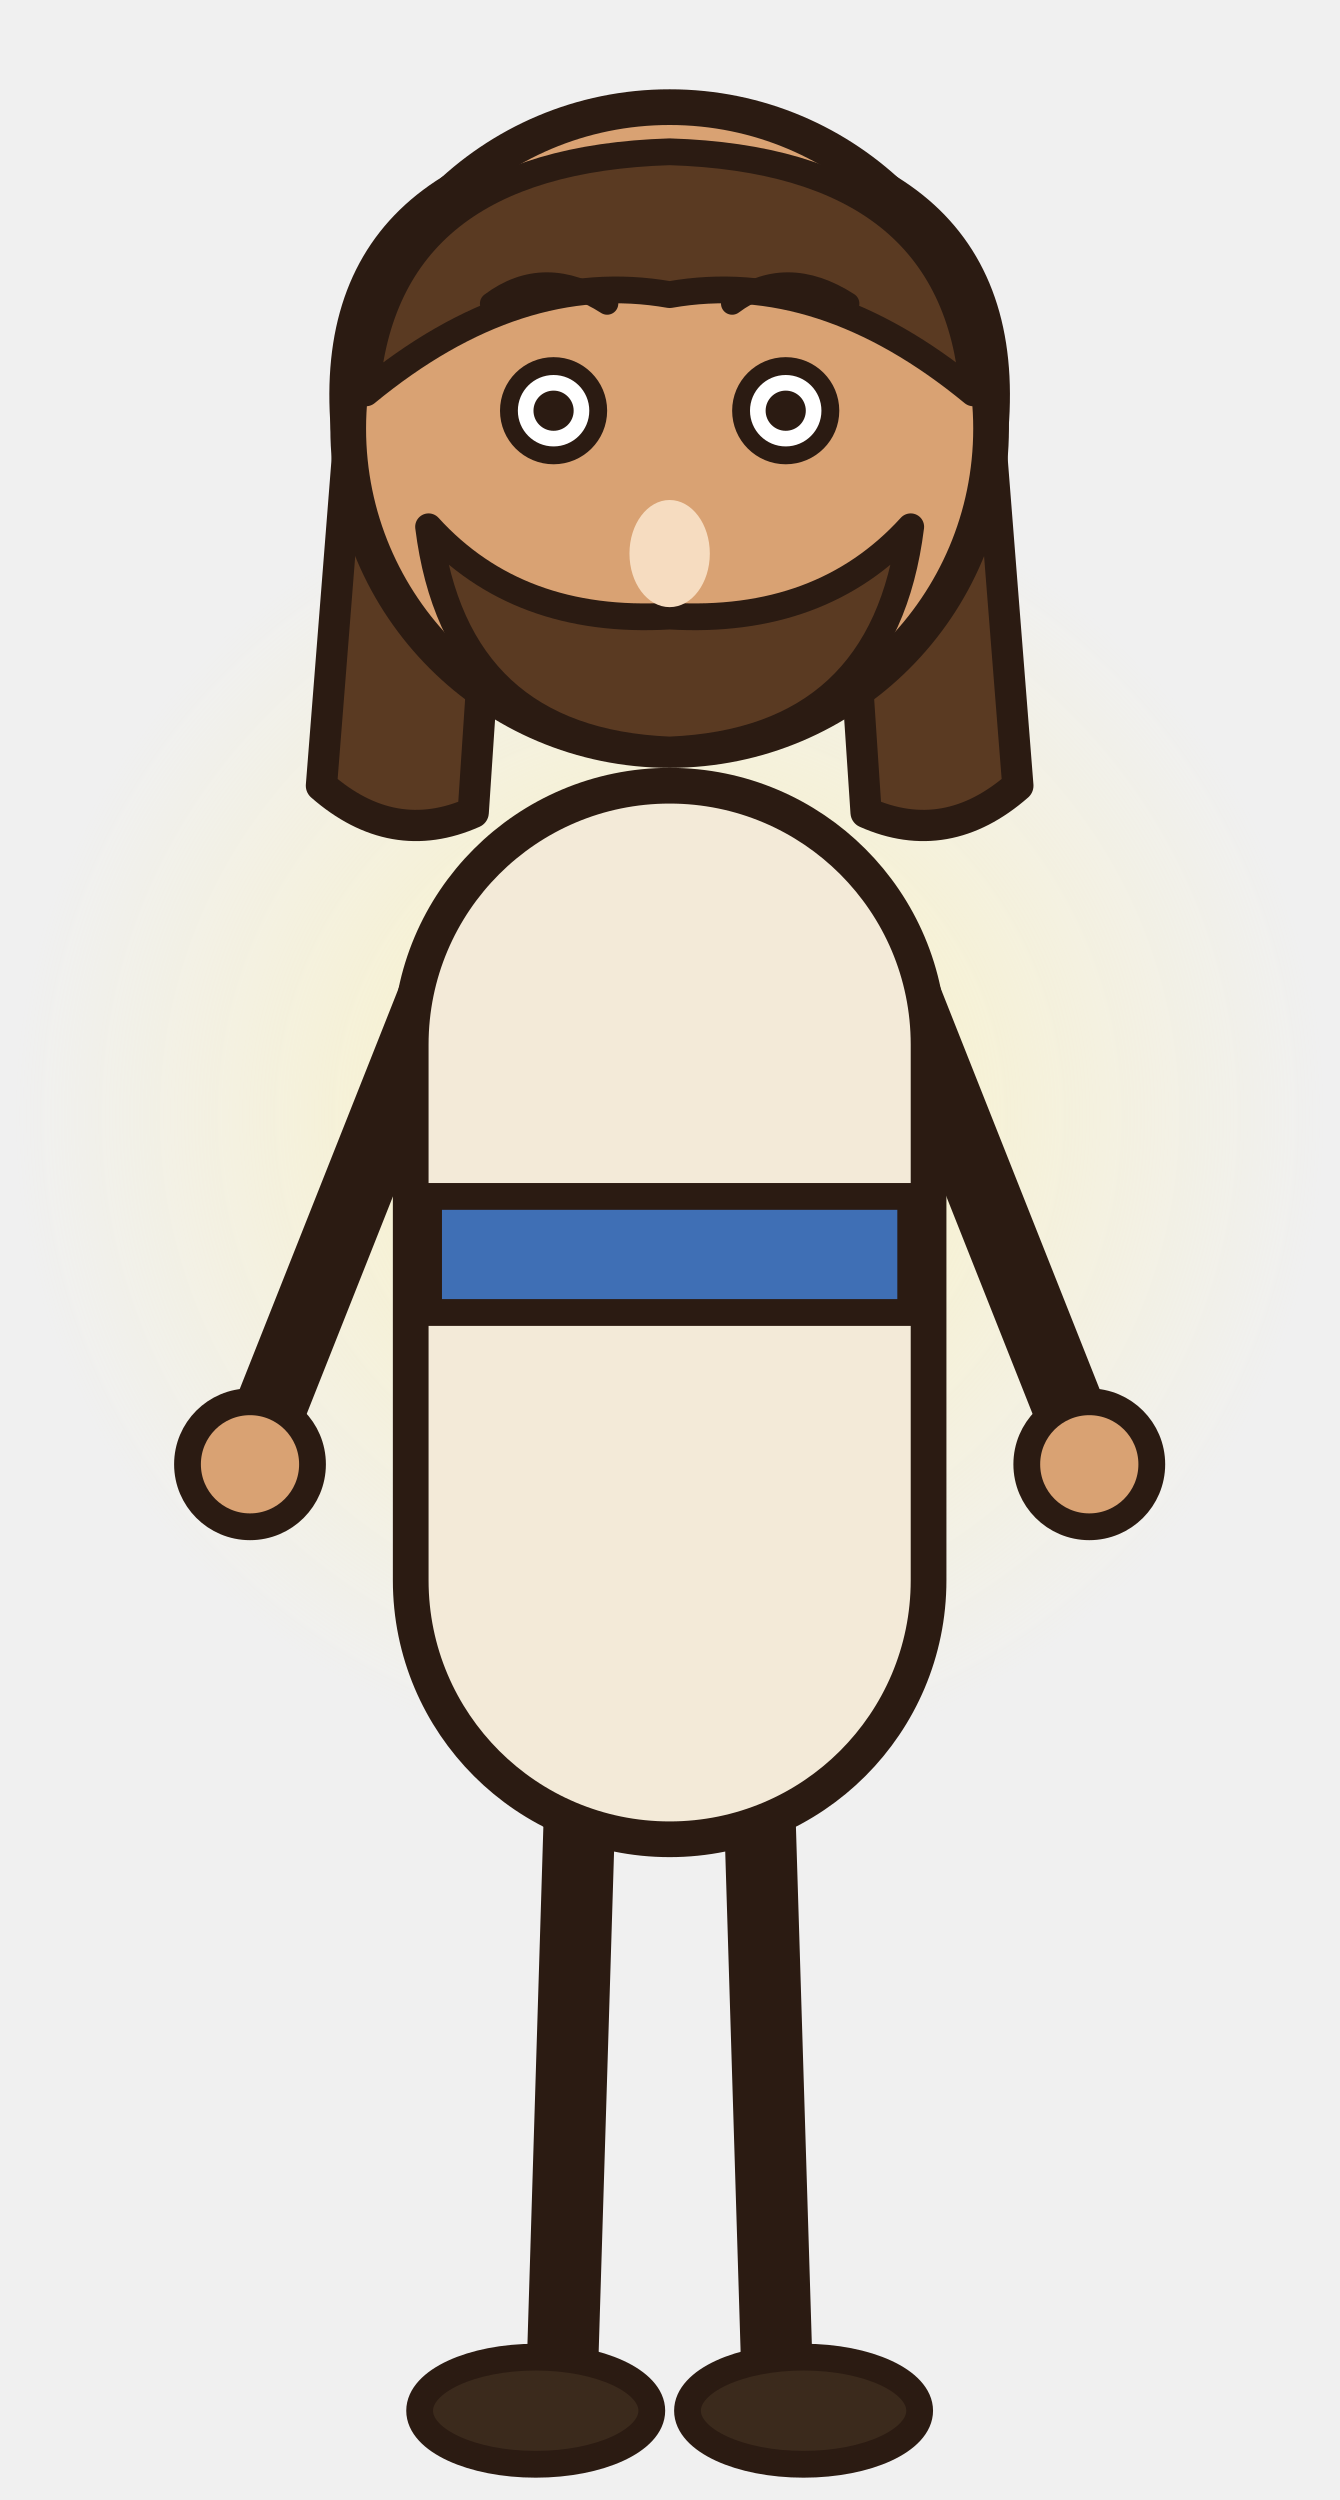
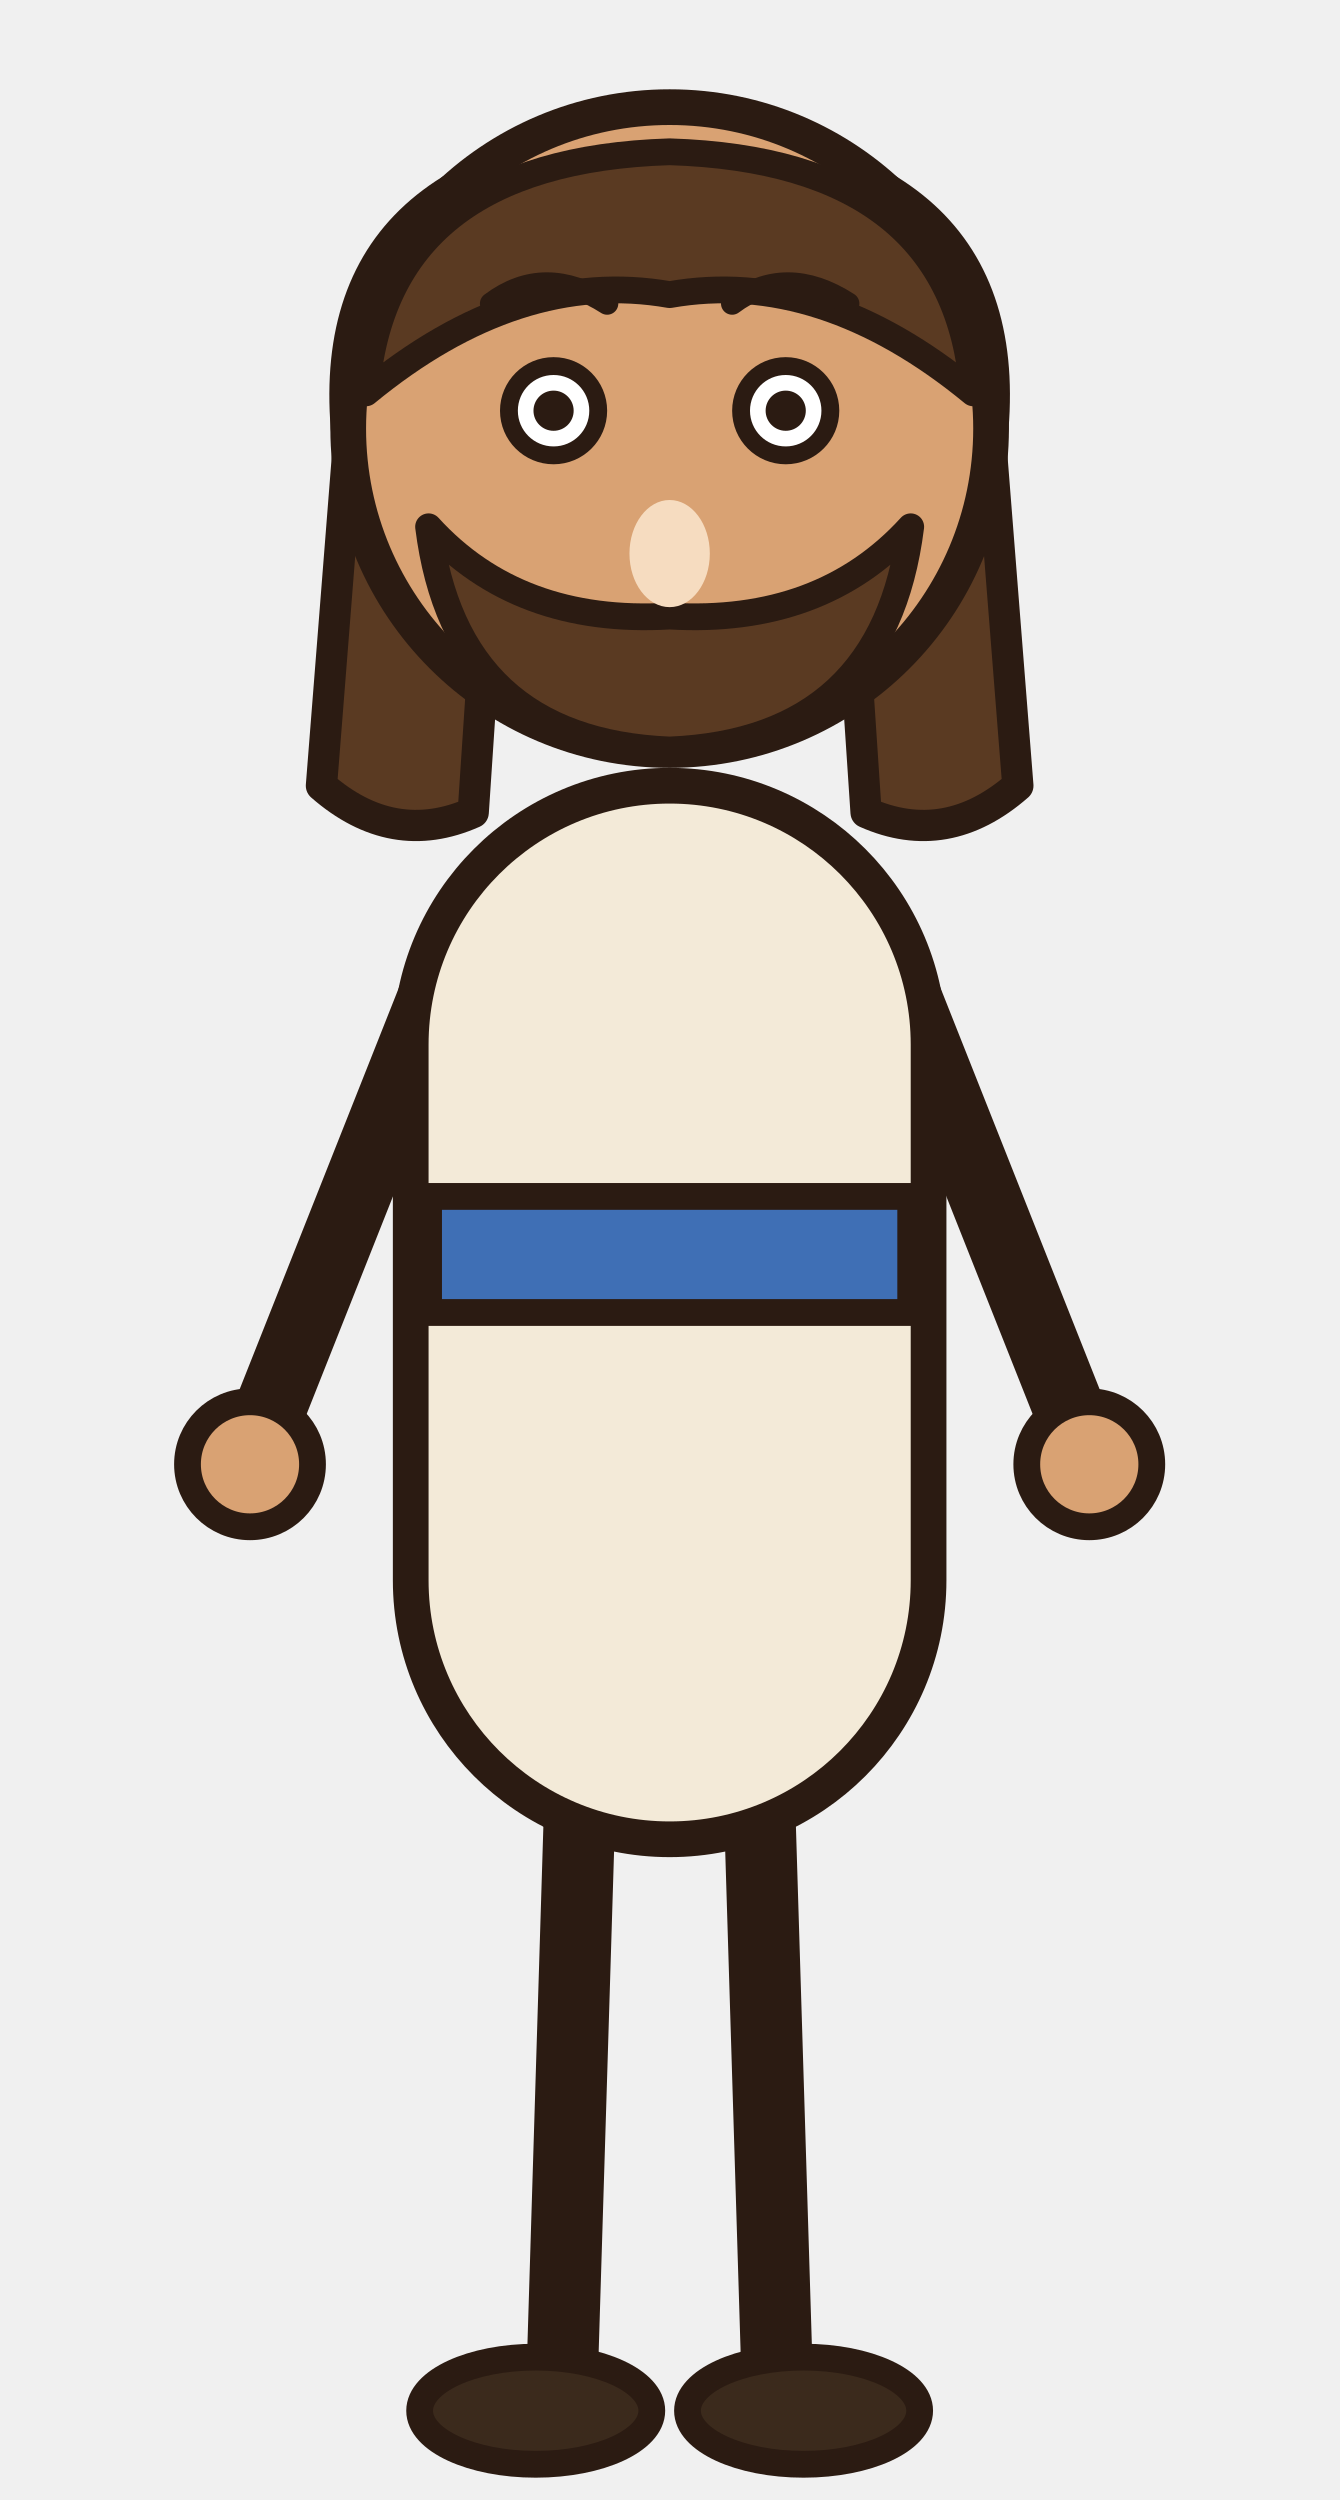
<svg xmlns="http://www.w3.org/2000/svg" viewBox="0 0 300 560" width="300" height="560">
-   <defs>
-     <radialGradient id="g">
-       <stop offset="0" stop-color="#fff3b0" stop-opacity=".75" />
-       <stop offset="1" stop-color="#fff3b0" stop-opacity="0" />
-     </radialGradient>
-   </defs>
-   <circle cx="150" cy="250" r="147" fill="url(#g)" />
  <path d="M130 400 L126 530" stroke="#2b1b12" stroke-width="16" stroke-linecap="round" fill="none" />
  <path d="M170 400 L174 530" stroke="#2b1b12" stroke-width="16" stroke-linecap="round" fill="none" />
  <ellipse cx="120" cy="540" rx="26" ry="12" fill="#3b2a1c" stroke="#2b1b12" stroke-width="6" />
  <ellipse cx="180" cy="540" rx="26" ry="12" fill="#3b2a1c" stroke="#2b1b12" stroke-width="6" />
  <path d="M104 206 L58 322" stroke="#2b1b12" stroke-width="16" stroke-linecap="round" fill="none" />
  <path d="M196 206 L242 322" stroke="#2b1b12" stroke-width="16" stroke-linecap="round" fill="none" />
  <circle cx="56" cy="328" r="14" fill="#d9a273" stroke="#2b1b12" stroke-width="6" />
  <circle cx="244" cy="328" r="14" fill="#d9a273" stroke="#2b1b12" stroke-width="6" />
  <path d="M78 100 q-8 -66 72 -70 q80 4 72 70 l6 76 q-16 14 -34 6 l-4 -60 l-80 0 l-4 60 q-18 8 -34 -6z" fill="#5a3a22" stroke="#2b1b12" stroke-width="7" stroke-linejoin="round" />
  <rect x="92" y="176" width="116" height="236" rx="58" fill="#f3ead8" stroke="#2b1b12" stroke-width="8" />
  <rect x="96" y="268" width="108" height="26" fill="#3f6fb5" stroke="#2b1b12" stroke-width="6" />
  <circle cx="150" cy="96" r="72" fill="#d9a273" stroke="#2b1b12" stroke-width="8" />
  <path d="M96 118 q6 48 54 50 q48 -2 54 -50 q-20 22 -54 20 q-34 2 -54 -20z" fill="#5a3a22" stroke="#2b1b12" stroke-width="6" stroke-linejoin="round" />
  <path d="M82 88 q4 -52 68 -54 q64 2 68 54 q-34 -28 -68 -22 q-34 -6 -68 22z" fill="#5a3a22" stroke="#2b1b12" stroke-width="6" stroke-linejoin="round" />
  <circle cx="124" cy="92" r="10" fill="#fff" stroke="#2b1b12" stroke-width="4" />
  <circle cx="124" cy="92" r="4.5" fill="#2b1b12" />
  <circle cx="176" cy="92" r="10" fill="#fff" stroke="#2b1b12" stroke-width="4" />
  <circle cx="176" cy="92" r="4.5" fill="#2b1b12" />
  <path d="M110 68 q12 -9 26 0" stroke="#2b1b12" stroke-width="5" fill="none" stroke-linecap="round" />
  <path d="M164 68 q12 -9 26 0" stroke="#2b1b12" stroke-width="5" fill="none" stroke-linecap="round" />
  <ellipse cx="150" cy="124" rx="9" ry="12" fill="#f6dcc0" />
</svg>
